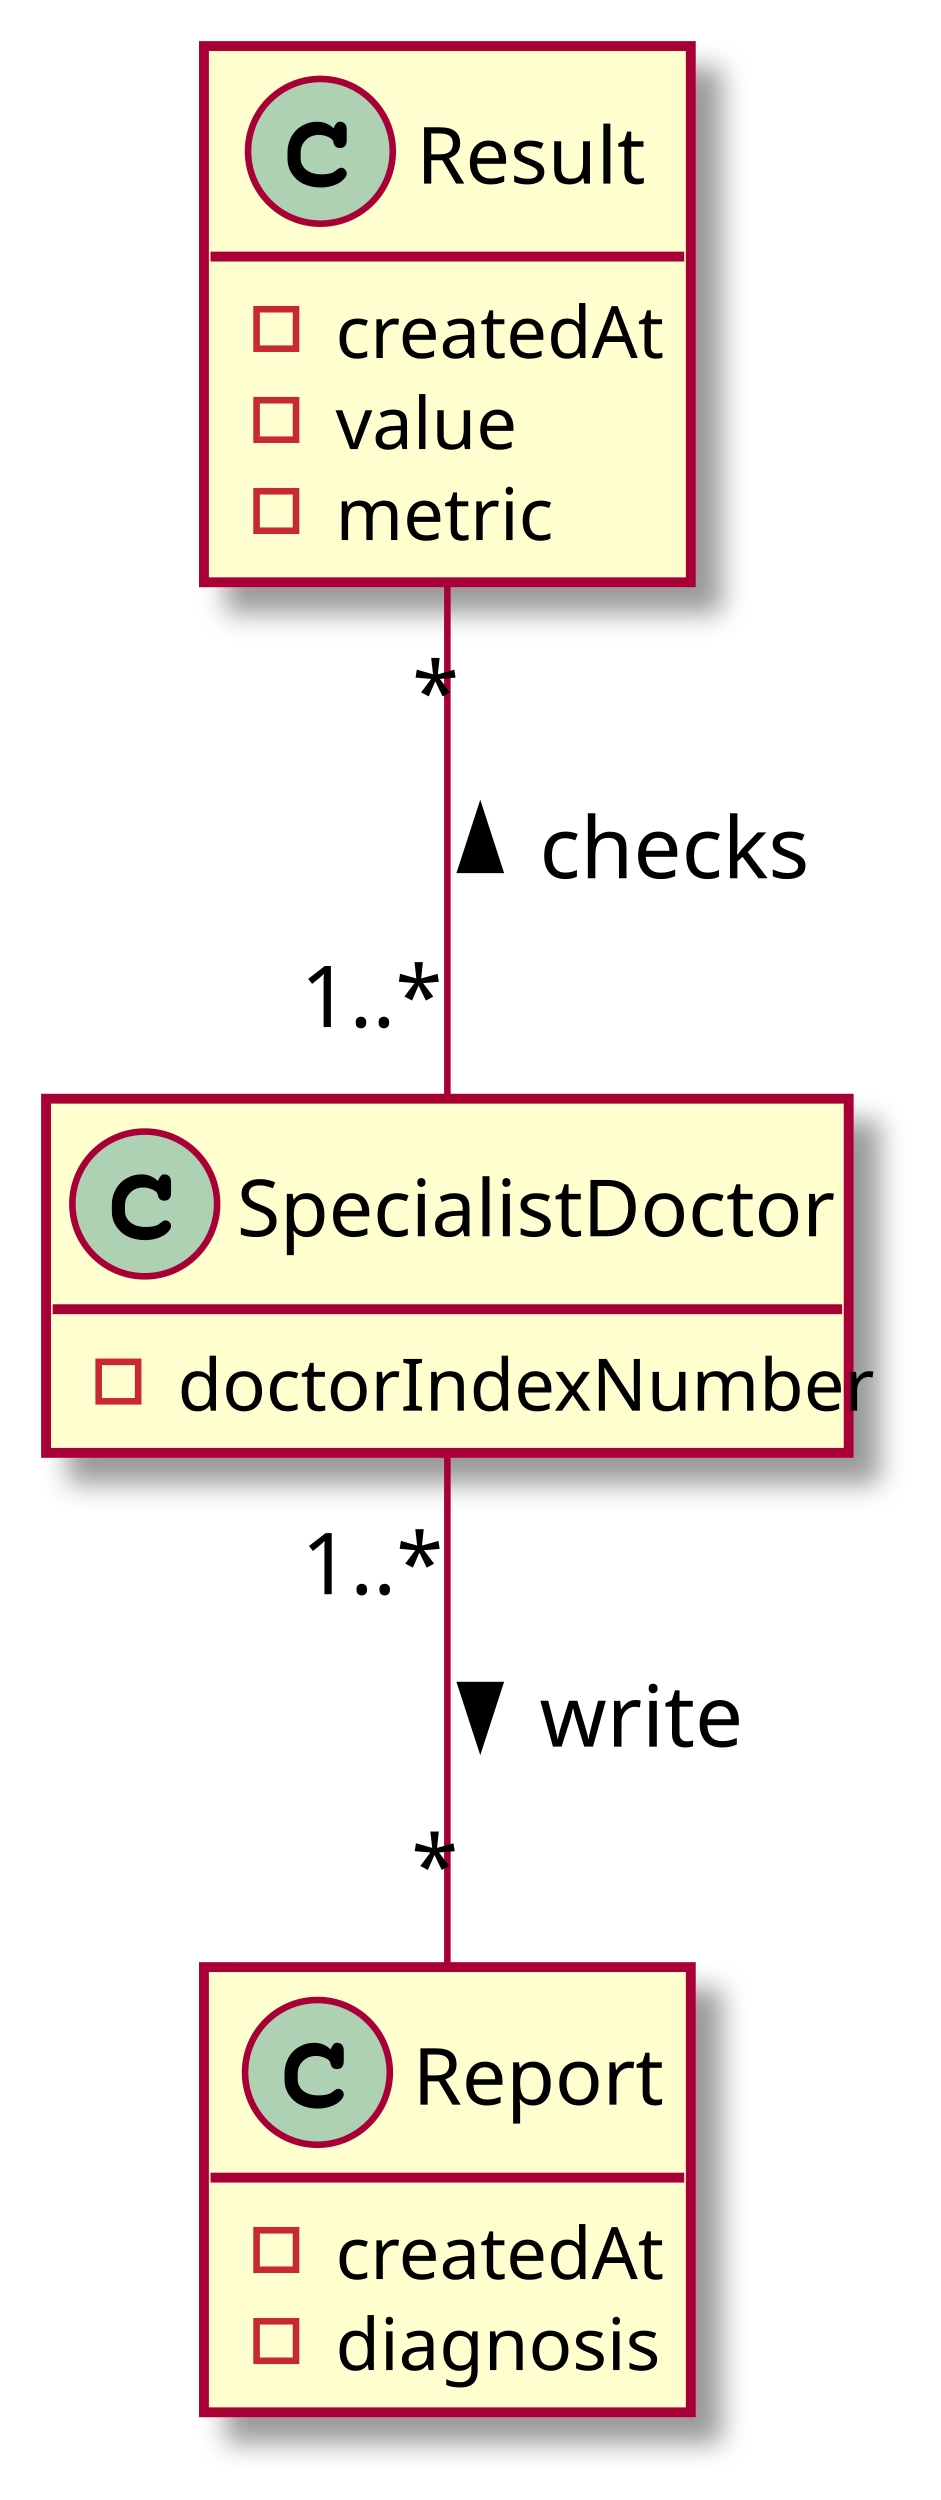
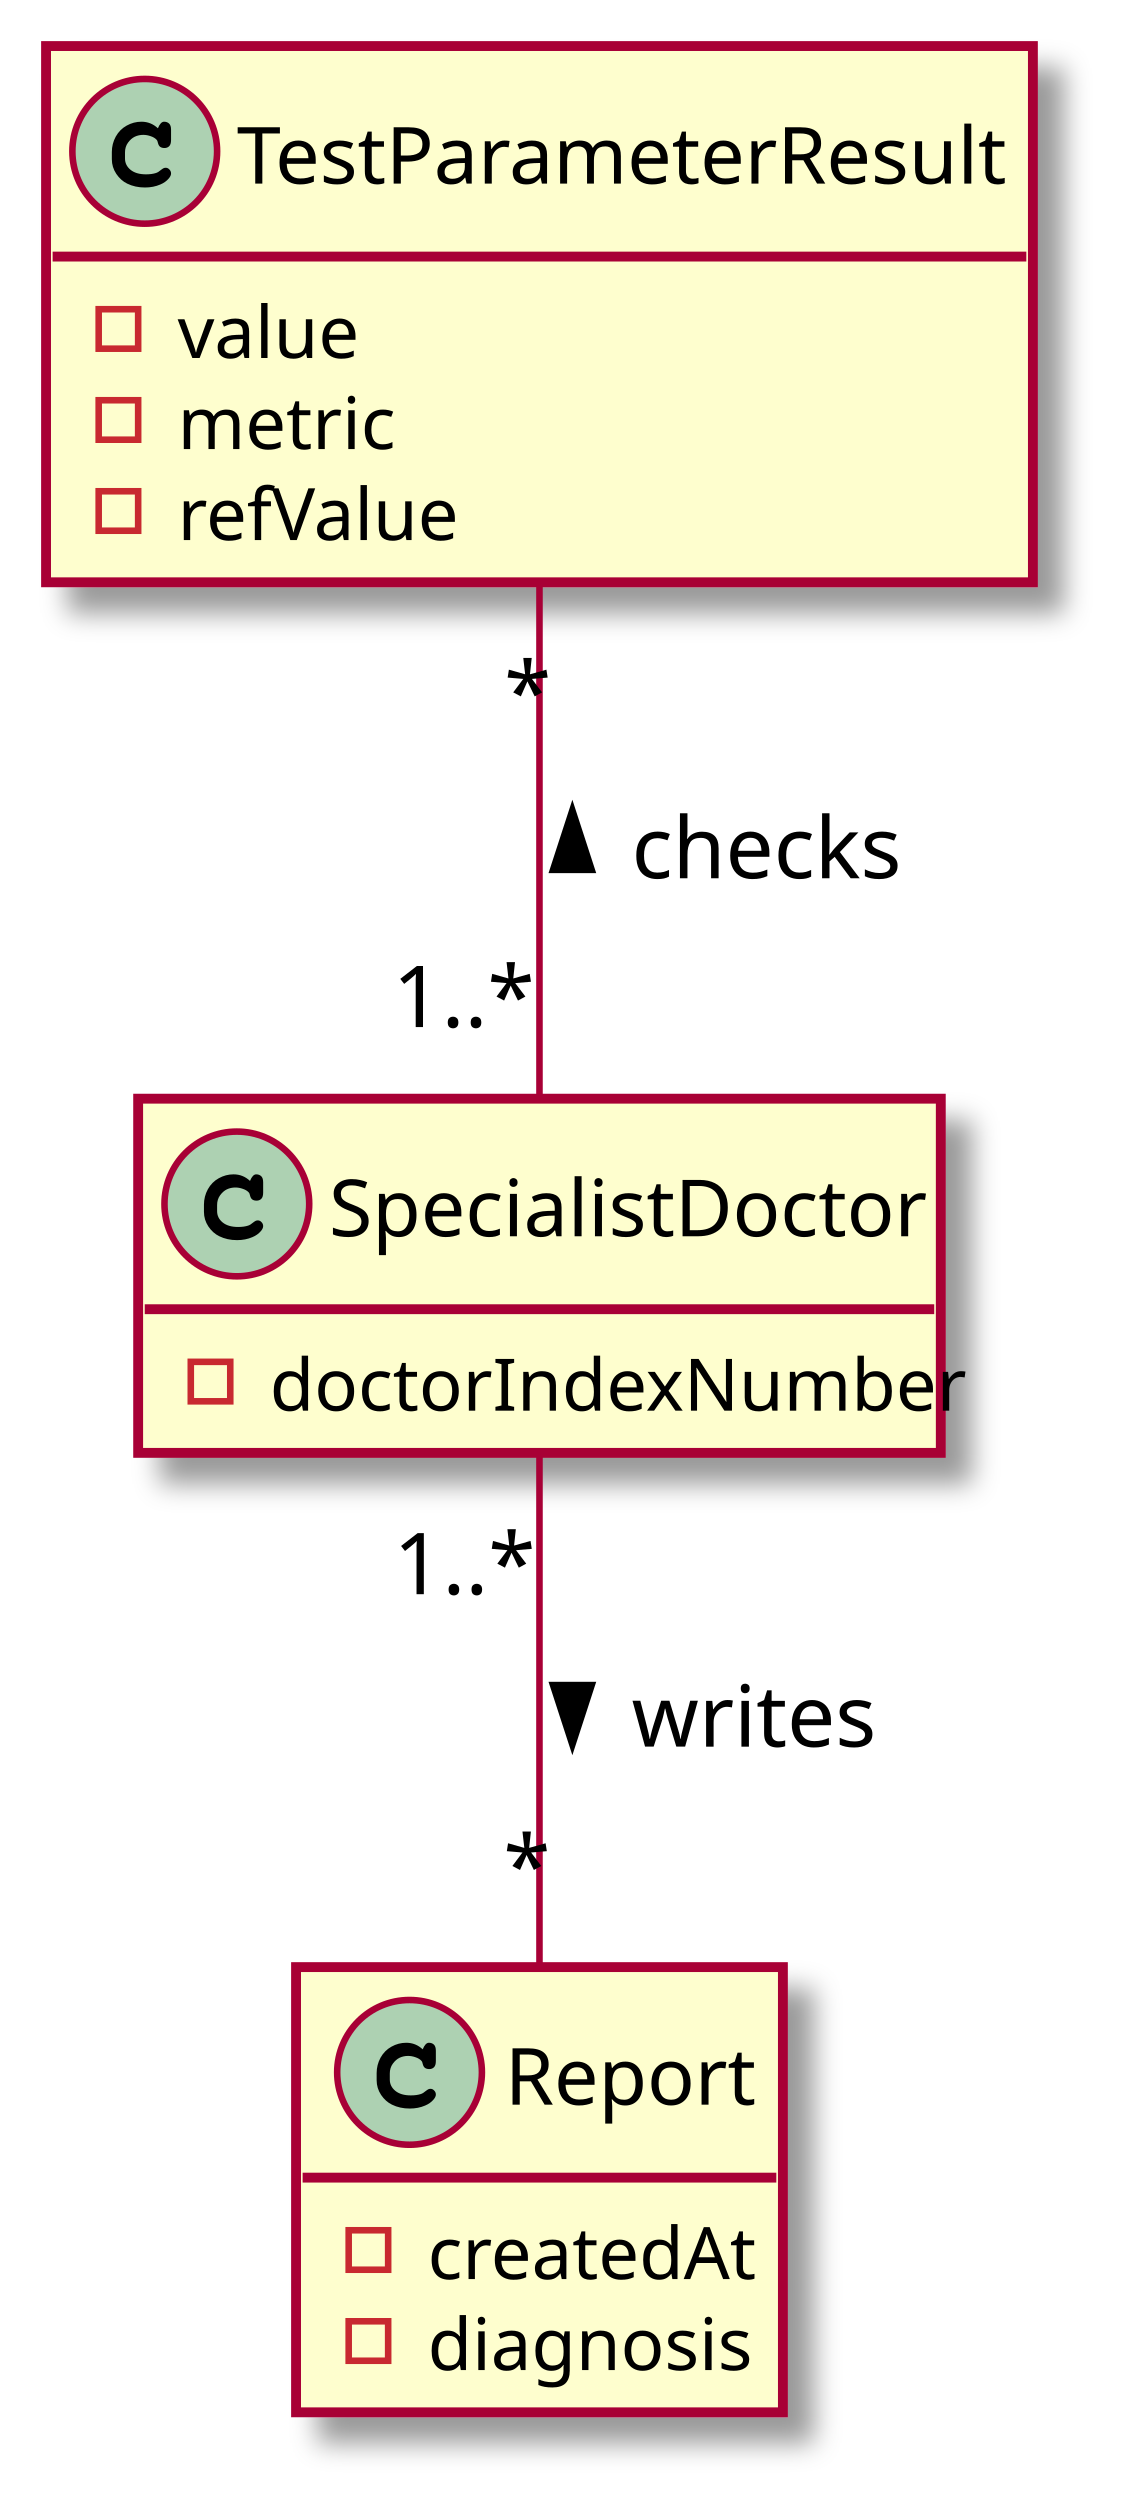
- <svg xmlns="http://www.w3.org/2000/svg" contentScriptType="application/ecmascript" contentStyleType="text/css" height="380px" preserveAspectRatio="none" style="width:143px;height:380px;" version="1.1" viewBox="0 0 143 380" width="143px" zoomAndPan="magnify">
+ <svg xmlns="http://www.w3.org/2000/svg" contentScriptType="application/ecmascript" contentStyleType="text/css" height="380px" preserveAspectRatio="none" style="width:171px;height:380px;" version="1.1" viewBox="0 0 171 380" width="171px" zoomAndPan="magnify">
  <defs>
-     <filter height="300%" id="fw32y66kzofod" width="300%" x="-1" y="-1">
+     <filter height="300%" id="fvib2hodp346r" width="300%" x="-1" y="-1">
      <feGaussianBlur result="blurOut" stdDeviation="2.0" />
      <feColorMatrix in="blurOut" result="blurOut2" type="matrix" values="0 0 0 0 0 0 0 0 0 0 0 0 0 0 0 0 0 0 .4 0" />
      <feOffset dx="4.0" dy="4.0" in="blurOut2" result="blurOut3" />
      <feBlend in="SourceGraphic" in2="blurOut3" mode="normal" />
    </filter>
  </defs>
  <g>
-     <rect codeLine="4" fill="#FEFECE" filter="url(#fw32y66kzofod)" height="53.836" id="SpecialistDoctor" style="stroke:#A80036;stroke-width:1.5;" width="122" x="7" y="167" />
-     <ellipse cx="22" cy="183" fill="#ADD1B2" rx="11" ry="11" style="stroke:#A80036;stroke-width:1.0;" />
-     <path d="M24,179.5 Q24.203,179 24.438,178.75 Q24.672,178.5 24.938,178.5 Q25.406,178.5 25.703,178.781 Q26,179.062 26,179.719 L26,181.281 Q26,181.938 25.719,182.219 Q25.438,182.5 25,182.5 Q24.609,182.5 24.359,182.328 Q24.109,182.156 24,181.703 Q23.953,181.391 23.781,181.219 Q23.469,180.891 22.906,180.703 Q22.344,180.5 21.781,180.5 Q21.078,180.5 20.484,180.781 Q19.906,181.062 19.453,181.688 Q19,182.312 19,183.172 L19,184.094 Q19,185.125 19.844,185.812 Q20.688,186.5 22.188,186.5 Q23.078,186.5 23.703,186.297 Q24.062,186.188 24.469,185.828 Q24.734,185.625 24.875,185.562 Q25.016,185.5 25.188,185.5 Q25.516,185.5 25.75,185.766 Q26,186.016 26,186.375 Q26,186.719 25.656,187.125 Q25.156,187.719 24.359,188.047 Q23.312,188.5 22.031,188.5 Q20.531,188.5 19.328,187.906 Q18.359,187.438 17.672,186.422 Q17,185.406 17,184.203 L17,183.109 Q17,181.859 17.594,180.766 Q18.203,179.672 19.25,179.094 Q20.312,178.5 21.5,178.5 Q22.219,178.5 22.844,178.75 Q23.469,179 24,179.5 Z " fill="#000000" />
-     <text fill="#000000" font-family="sans-serif" font-size="12" lengthAdjust="spacing" textLength="90" x="36" y="187.91">SpecialistDoctor</text>
-     <line style="stroke:#A80036;stroke-width:1.5;" x1="8" x2="128" y1="199" y2="199" />
-     <rect fill="none" height="6" style="stroke:#C82930;stroke-width:1.0;" width="6" x="15" y="207" />
-     <text fill="#000000" font-family="sans-serif" font-size="11" lengthAdjust="spacing" textLength="94" x="27" y="214.419">doctorIndexNumber</text>
-     <rect codeLine="8" fill="#FEFECE" filter="url(#fw32y66kzofod)" height="67.672" id="Report" style="stroke:#A80036;stroke-width:1.5;" width="74" x="31" y="299" />
-     <ellipse cx="48.25" cy="315" fill="#ADD1B2" rx="11" ry="11" style="stroke:#A80036;stroke-width:1.0;" />
-     <path d="M50.25,311.5 Q50.453,311 50.688,310.75 Q50.922,310.5 51.188,310.5 Q51.656,310.5 51.953,310.781 Q52.25,311.062 52.25,311.719 L52.25,313.281 Q52.25,313.938 51.969,314.219 Q51.688,314.5 51.25,314.5 Q50.859,314.5 50.609,314.328 Q50.359,314.156 50.25,313.703 Q50.203,313.391 50.031,313.219 Q49.719,312.891 49.156,312.703 Q48.594,312.5 48.031,312.5 Q47.328,312.5 46.734,312.781 Q46.156,313.062 45.703,313.688 Q45.25,314.312 45.25,315.172 L45.25,316.094 Q45.25,317.125 46.094,317.812 Q46.938,318.5 48.438,318.5 Q49.328,318.5 49.953,318.297 Q50.312,318.188 50.719,317.828 Q50.984,317.625 51.125,317.562 Q51.266,317.5 51.438,317.5 Q51.766,317.5 52,317.766 Q52.25,318.016 52.25,318.375 Q52.25,318.719 51.906,319.125 Q51.406,319.719 50.609,320.047 Q49.562,320.5 48.281,320.5 Q46.781,320.5 45.578,319.906 Q44.609,319.438 43.922,318.422 Q43.25,317.406 43.25,316.203 L43.25,315.109 Q43.25,313.859 43.844,312.766 Q44.453,311.672 45.5,311.094 Q46.562,310.5 47.75,310.5 Q48.469,310.5 49.094,310.75 Q49.719,311 50.25,311.5 Z " fill="#000000" />
-     <text fill="#000000" font-family="sans-serif" font-size="12" lengthAdjust="spacing" textLength="37" x="62.75" y="319.91">Report</text>
-     <line style="stroke:#A80036;stroke-width:1.5;" x1="32" x2="104" y1="331" y2="331" />
-     <rect fill="none" height="6" style="stroke:#C82930;stroke-width:1.0;" width="6" x="39" y="339" />
-     <text fill="#000000" font-family="sans-serif" font-size="11" lengthAdjust="spacing" textLength="48" x="51" y="346.419">createdAt</text>
-     <rect fill="none" height="6" style="stroke:#C82930;stroke-width:1.0;" width="6" x="39" y="352.836" />
-     <text fill="#000000" font-family="sans-serif" font-size="11" lengthAdjust="spacing" textLength="46" x="51" y="360.255">diagnosis</text>
-     <rect codeLine="13" fill="#FEFECE" filter="url(#fw32y66kzofod)" height="81.508" id="Result" style="stroke:#A80036;stroke-width:1.5;" width="74" x="31" y="7" />
-     <ellipse cx="48.7" cy="23" fill="#ADD1B2" rx="11" ry="11" style="stroke:#A80036;stroke-width:1.0;" />
-     <path d="M50.7,19.5 Q50.903,19 51.138,18.75 Q51.372,18.5 51.638,18.5 Q52.106,18.5 52.403,18.781 Q52.7,19.062 52.7,19.719 L52.7,21.281 Q52.7,21.938 52.419,22.219 Q52.138,22.5 51.7,22.5 Q51.309,22.5 51.059,22.328 Q50.809,22.156 50.7,21.703 Q50.653,21.391 50.481,21.219 Q50.169,20.891 49.606,20.703 Q49.044,20.5 48.481,20.5 Q47.778,20.5 47.184,20.781 Q46.606,21.062 46.153,21.688 Q45.7,22.312 45.7,23.172 L45.7,24.094 Q45.7,25.125 46.544,25.812 Q47.388,26.5 48.888,26.5 Q49.778,26.5 50.403,26.297 Q50.763,26.188 51.169,25.828 Q51.434,25.625 51.575,25.562 Q51.716,25.5 51.888,25.5 Q52.216,25.5 52.45,25.766 Q52.7,26.016 52.7,26.375 Q52.7,26.719 52.356,27.125 Q51.856,27.719 51.059,28.047 Q50.013,28.5 48.731,28.5 Q47.231,28.5 46.028,27.906 Q45.059,27.438 44.372,26.422 Q43.7,25.406 43.7,24.203 L43.7,23.109 Q43.7,21.859 44.294,20.766 Q44.903,19.672 45.95,19.094 Q47.013,18.5 48.2,18.5 Q48.919,18.5 49.544,18.75 Q50.169,19 50.7,19.5 Z " fill="#000000" />
-     <text fill="#000000" font-family="sans-serif" font-size="12" lengthAdjust="spacing" textLength="36" x="63.3" y="27.91">Result</text>
-     <line style="stroke:#A80036;stroke-width:1.5;" x1="32" x2="104" y1="39" y2="39" />
-     <rect fill="none" height="6" style="stroke:#C82930;stroke-width:1.0;" width="6" x="39" y="47" />
-     <text fill="#000000" font-family="sans-serif" font-size="11" lengthAdjust="spacing" textLength="48" x="51" y="54.419">createdAt</text>
-     <rect fill="none" height="6" style="stroke:#C82930;stroke-width:1.0;" width="6" x="39" y="60.836" />
-     <text fill="#000000" font-family="sans-serif" font-size="11" lengthAdjust="spacing" textLength="26" x="51" y="68.255">value</text>
-     <rect fill="none" height="6" style="stroke:#C82930;stroke-width:1.0;" width="6" x="39" y="74.672" />
-     <text fill="#000000" font-family="sans-serif" font-size="11" lengthAdjust="spacing" textLength="29" x="51" y="82.091">metric</text>
-     <path codeLine="19" d="M68,221.09 C68,243.22 68,275.08 68,298.98 " fill="none" id="SpecialistDoctor-Report" style="stroke:#A80036;stroke-width:1.0;" />
-     <polygon fill="#000000" points="73,265.176,75.939,256.131,70.061,256.131,73,265.176" style="stroke:#000000;stroke-width:1.0;" />
-     <text fill="#000000" font-family="sans-serif" font-size="13" lengthAdjust="spacing" textLength="27" x="82" y="265.495">write</text>
-     <text fill="#000000" font-family="sans-serif" font-size="13" lengthAdjust="spacing" textLength="20" x="45.812" y="242.317">1..*</text>
-     <text fill="#000000" font-family="sans-serif" font-size="13" lengthAdjust="spacing" textLength="5" x="62.508" y="288.269">*</text>
-     <path codeLine="20" d="M68,89.11 C68,113.91 68,145.04 68,166.72 " fill="none" id="Result-SpecialistDoctor" style="stroke:#A80036;stroke-width:1.0;" />
-     <polygon fill="#000000" points="73,123.176,70.061,132.221,75.939,132.221,73,123.176" style="stroke:#000000;stroke-width:1.0;" />
-     <text fill="#000000" font-family="sans-serif" font-size="13" lengthAdjust="spacing" textLength="42" x="82" y="133.495">checks</text>
-     <text fill="#000000" font-family="sans-serif" font-size="13" lengthAdjust="spacing" textLength="5" x="62.633" y="109.88">*</text>
-     <text fill="#000000" font-family="sans-serif" font-size="13" lengthAdjust="spacing" textLength="20" x="45.688" y="156.116">1..*</text>
+     <rect codeLine="4" fill="#FEFECE" filter="url(#fvib2hodp346r)" height="53.836" id="SpecialistDoctor" style="stroke:#A80036;stroke-width:1.5;" width="122" x="21" y="167" />
+     <ellipse cx="36" cy="183" fill="#ADD1B2" rx="11" ry="11" style="stroke:#A80036;stroke-width:1.0;" />
+     <path d="M38,179.5 Q38.203,179 38.438,178.75 Q38.672,178.5 38.938,178.5 Q39.406,178.5 39.703,178.781 Q40,179.062 40,179.719 L40,181.281 Q40,181.938 39.719,182.219 Q39.438,182.5 39,182.5 Q38.609,182.5 38.359,182.328 Q38.109,182.156 38,181.703 Q37.953,181.391 37.781,181.219 Q37.469,180.891 36.906,180.703 Q36.344,180.5 35.781,180.5 Q35.078,180.5 34.484,180.781 Q33.906,181.062 33.453,181.688 Q33,182.312 33,183.172 L33,184.094 Q33,185.125 33.844,185.812 Q34.688,186.5 36.188,186.5 Q37.078,186.5 37.703,186.297 Q38.062,186.188 38.469,185.828 Q38.734,185.625 38.875,185.562 Q39.016,185.5 39.188,185.5 Q39.516,185.5 39.75,185.766 Q40,186.016 40,186.375 Q40,186.719 39.656,187.125 Q39.156,187.719 38.359,188.047 Q37.312,188.5 36.031,188.5 Q34.531,188.5 33.328,187.906 Q32.359,187.438 31.672,186.422 Q31,185.406 31,184.203 L31,183.109 Q31,181.859 31.594,180.766 Q32.203,179.672 33.25,179.094 Q34.312,178.5 35.5,178.5 Q36.219,178.5 36.844,178.75 Q37.469,179 38,179.5 Z " fill="#000000" />
+     <text fill="#000000" font-family="sans-serif" font-size="12" lengthAdjust="spacing" textLength="90" x="50" y="187.91">SpecialistDoctor</text>
+     <line style="stroke:#A80036;stroke-width:1.5;" x1="22" x2="142" y1="199" y2="199" />
+     <rect fill="none" height="6" style="stroke:#C82930;stroke-width:1.0;" width="6" x="29" y="207" />
+     <text fill="#000000" font-family="sans-serif" font-size="11" lengthAdjust="spacing" textLength="94" x="41" y="214.419">doctorIndexNumber</text>
+     <rect codeLine="8" fill="#FEFECE" filter="url(#fvib2hodp346r)" height="67.672" id="Report" style="stroke:#A80036;stroke-width:1.5;" width="74" x="45" y="299" />
+     <ellipse cx="62.25" cy="315" fill="#ADD1B2" rx="11" ry="11" style="stroke:#A80036;stroke-width:1.0;" />
+     <path d="M64.25,311.5 Q64.453,311 64.688,310.75 Q64.922,310.5 65.188,310.5 Q65.656,310.5 65.953,310.781 Q66.25,311.062 66.25,311.719 L66.25,313.281 Q66.25,313.938 65.969,314.219 Q65.688,314.5 65.25,314.5 Q64.859,314.5 64.609,314.328 Q64.359,314.156 64.25,313.703 Q64.203,313.391 64.031,313.219 Q63.719,312.891 63.156,312.703 Q62.594,312.5 62.031,312.5 Q61.328,312.5 60.734,312.781 Q60.156,313.062 59.703,313.688 Q59.25,314.312 59.25,315.172 L59.25,316.094 Q59.25,317.125 60.094,317.812 Q60.938,318.5 62.438,318.5 Q63.328,318.5 63.953,318.297 Q64.312,318.188 64.719,317.828 Q64.984,317.625 65.125,317.562 Q65.266,317.5 65.438,317.5 Q65.766,317.5 66,317.766 Q66.25,318.016 66.25,318.375 Q66.25,318.719 65.906,319.125 Q65.406,319.719 64.609,320.047 Q63.562,320.5 62.281,320.5 Q60.781,320.5 59.578,319.906 Q58.609,319.438 57.922,318.422 Q57.25,317.406 57.25,316.203 L57.25,315.109 Q57.25,313.859 57.844,312.766 Q58.453,311.672 59.5,311.094 Q60.562,310.5 61.75,310.5 Q62.469,310.5 63.094,310.75 Q63.719,311 64.25,311.5 Z " fill="#000000" />
+     <text fill="#000000" font-family="sans-serif" font-size="12" lengthAdjust="spacing" textLength="37" x="76.75" y="319.91">Report</text>
+     <line style="stroke:#A80036;stroke-width:1.5;" x1="46" x2="118" y1="331" y2="331" />
+     <rect fill="none" height="6" style="stroke:#C82930;stroke-width:1.0;" width="6" x="53" y="339" />
+     <text fill="#000000" font-family="sans-serif" font-size="11" lengthAdjust="spacing" textLength="48" x="65" y="346.419">createdAt</text>
+     <rect fill="none" height="6" style="stroke:#C82930;stroke-width:1.0;" width="6" x="53" y="352.836" />
+     <text fill="#000000" font-family="sans-serif" font-size="11" lengthAdjust="spacing" textLength="46" x="65" y="360.255">diagnosis</text>
+     <rect codeLine="13" fill="#FEFECE" filter="url(#fvib2hodp346r)" height="81.508" id="TestParameterResult" style="stroke:#A80036;stroke-width:1.5;" width="150" x="7" y="7" />
+     <ellipse cx="22" cy="23" fill="#ADD1B2" rx="11" ry="11" style="stroke:#A80036;stroke-width:1.0;" />
+     <path d="M24,19.5 Q24.203,19 24.438,18.75 Q24.672,18.5 24.938,18.5 Q25.406,18.5 25.703,18.781 Q26,19.062 26,19.719 L26,21.281 Q26,21.938 25.719,22.219 Q25.438,22.5 25,22.5 Q24.609,22.5 24.359,22.328 Q24.109,22.156 24,21.703 Q23.953,21.391 23.781,21.219 Q23.469,20.891 22.906,20.703 Q22.344,20.5 21.781,20.5 Q21.078,20.5 20.484,20.781 Q19.906,21.062 19.453,21.688 Q19,22.312 19,23.172 L19,24.094 Q19,25.125 19.844,25.812 Q20.688,26.5 22.188,26.5 Q23.078,26.5 23.703,26.297 Q24.062,26.188 24.469,25.828 Q24.734,25.625 24.875,25.562 Q25.016,25.5 25.188,25.5 Q25.516,25.5 25.75,25.766 Q26,26.016 26,26.375 Q26,26.719 25.656,27.125 Q25.156,27.719 24.359,28.047 Q23.312,28.5 22.031,28.5 Q20.531,28.5 19.328,27.906 Q18.359,27.438 17.672,26.422 Q17,25.406 17,24.203 L17,23.109 Q17,21.859 17.594,20.766 Q18.203,19.672 19.25,19.094 Q20.312,18.5 21.5,18.5 Q22.219,18.5 22.844,18.75 Q23.469,19 24,19.5 Z " fill="#000000" />
+     <text fill="#000000" font-family="sans-serif" font-size="12" lengthAdjust="spacing" textLength="118" x="36" y="27.91">TestParameterResult</text>
+     <line style="stroke:#A80036;stroke-width:1.5;" x1="8" x2="156" y1="39" y2="39" />
+     <rect fill="none" height="6" style="stroke:#C82930;stroke-width:1.0;" width="6" x="15" y="47" />
+     <text fill="#000000" font-family="sans-serif" font-size="11" lengthAdjust="spacing" textLength="26" x="27" y="54.419">value</text>
+     <rect fill="none" height="6" style="stroke:#C82930;stroke-width:1.0;" width="6" x="15" y="60.836" />
+     <text fill="#000000" font-family="sans-serif" font-size="11" lengthAdjust="spacing" textLength="29" x="27" y="68.255">metric</text>
+     <rect fill="none" height="6" style="stroke:#C82930;stroke-width:1.0;" width="6" x="15" y="74.672" />
+     <text fill="#000000" font-family="sans-serif" font-size="11" lengthAdjust="spacing" textLength="42" x="27" y="82.091">refValue</text>
+     <path codeLine="19" d="M82,221.09 C82,243.22 82,275.08 82,298.98 " fill="none" id="SpecialistDoctor-Report" style="stroke:#A80036;stroke-width:1.0;" />
+     <polygon fill="#000000" points="87,265.176,89.939,256.131,84.061,256.131,87,265.176" style="stroke:#000000;stroke-width:1.0;" />
+     <text fill="#000000" font-family="sans-serif" font-size="13" lengthAdjust="spacing" textLength="34" x="96" y="265.495">writes</text>
+     <text fill="#000000" font-family="sans-serif" font-size="13" lengthAdjust="spacing" textLength="20" x="59.812" y="242.317">1..*</text>
+     <text fill="#000000" font-family="sans-serif" font-size="13" lengthAdjust="spacing" textLength="5" x="76.508" y="288.269">*</text>
+     <path codeLine="20" d="M82,89.11 C82,113.91 82,145.04 82,166.72 " fill="none" id="TestParameterResult-SpecialistDoctor" style="stroke:#A80036;stroke-width:1.0;" />
+     <polygon fill="#000000" points="87,123.176,84.061,132.221,89.939,132.221,87,123.176" style="stroke:#000000;stroke-width:1.0;" />
+     <text fill="#000000" font-family="sans-serif" font-size="13" lengthAdjust="spacing" textLength="42" x="96" y="133.495">checks</text>
+     <text fill="#000000" font-family="sans-serif" font-size="13" lengthAdjust="spacing" textLength="5" x="76.633" y="109.88">*</text>
+     <text fill="#000000" font-family="sans-serif" font-size="13" lengthAdjust="spacing" textLength="20" x="59.688" y="156.116">1..*</text>
  </g>
</svg>
